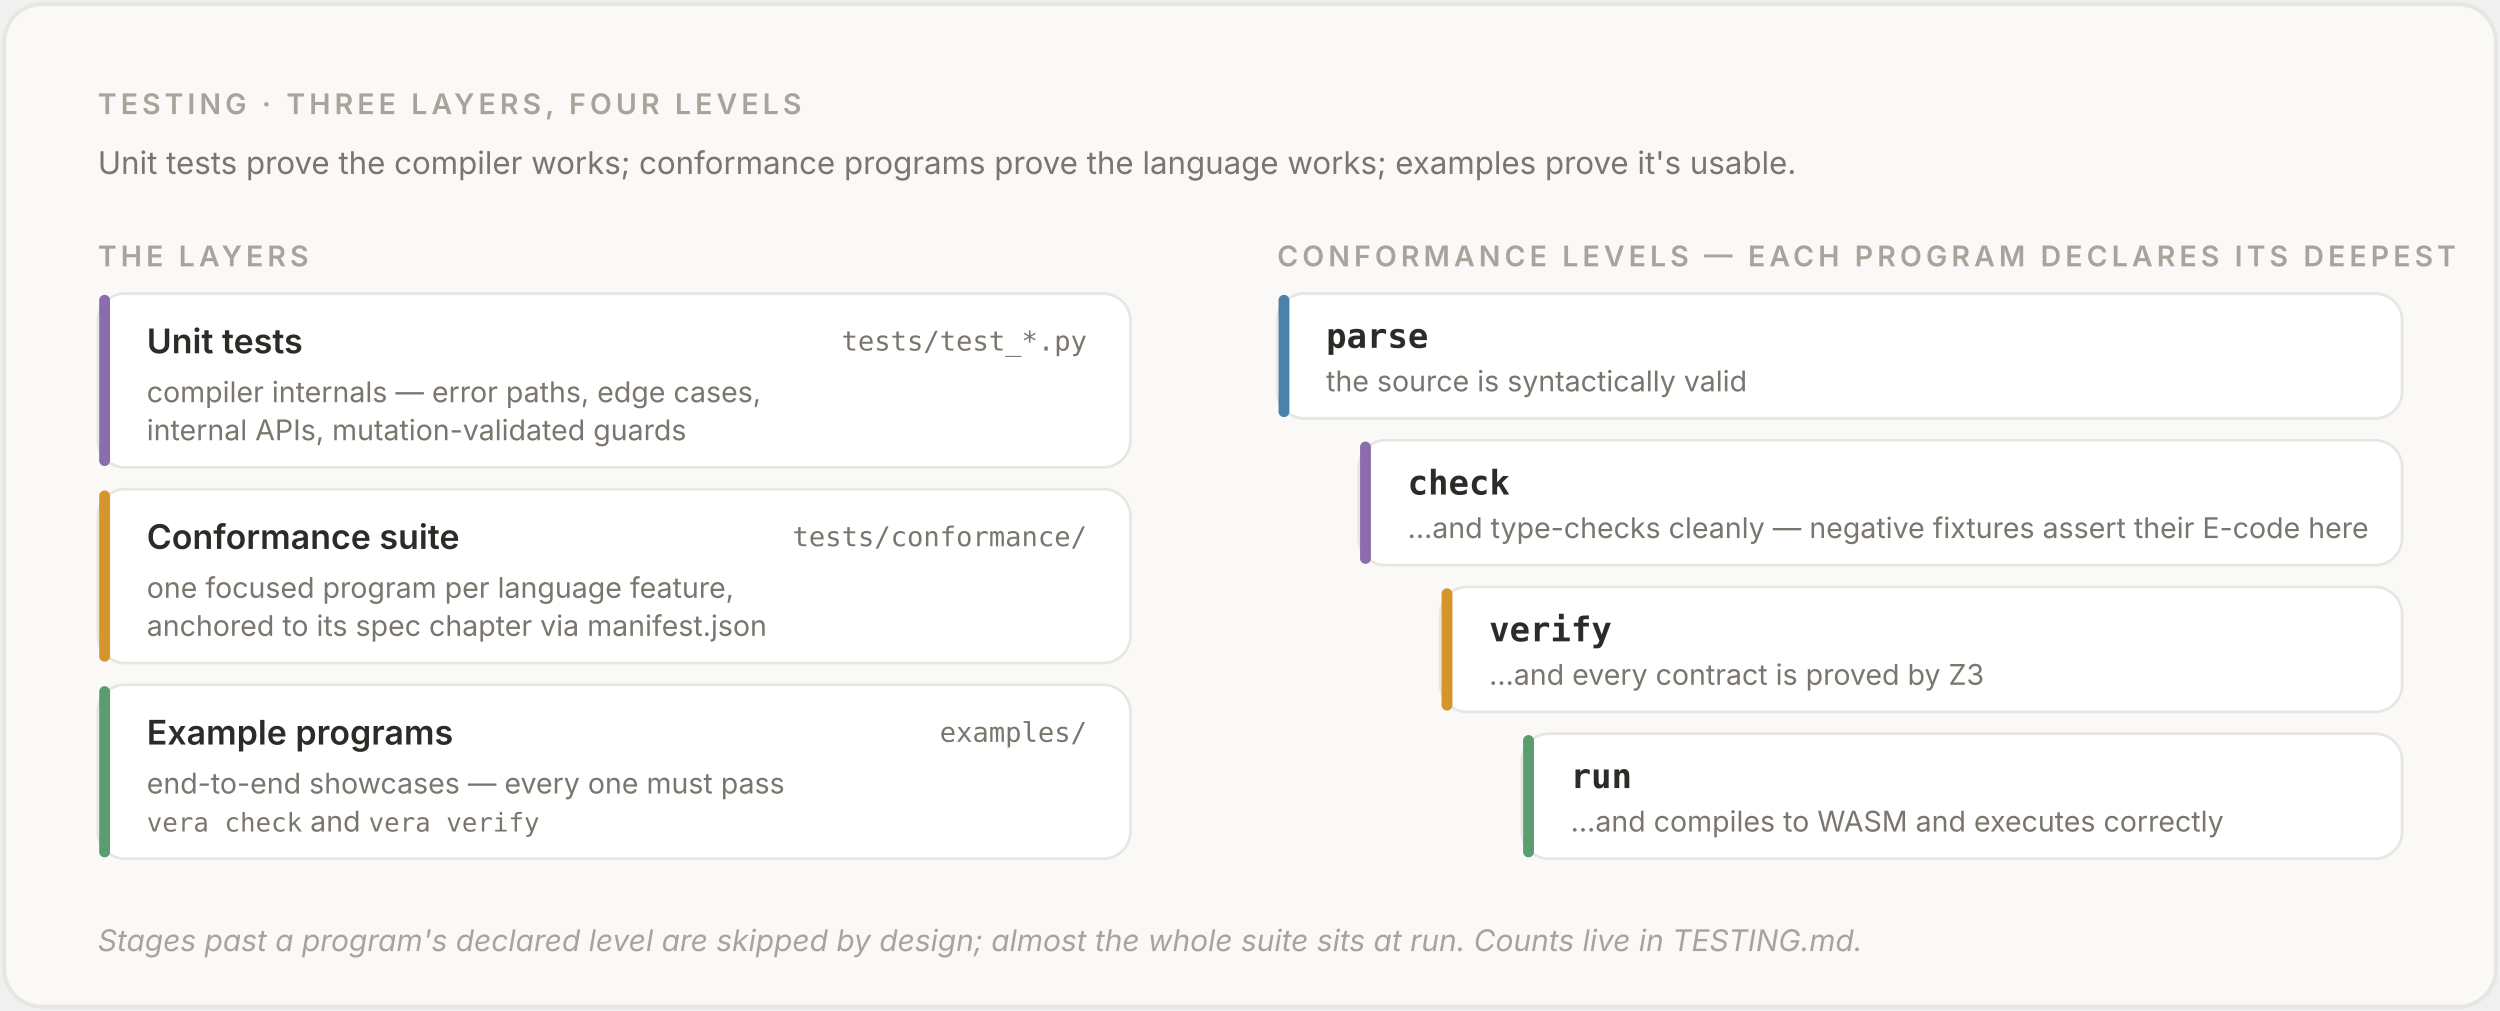
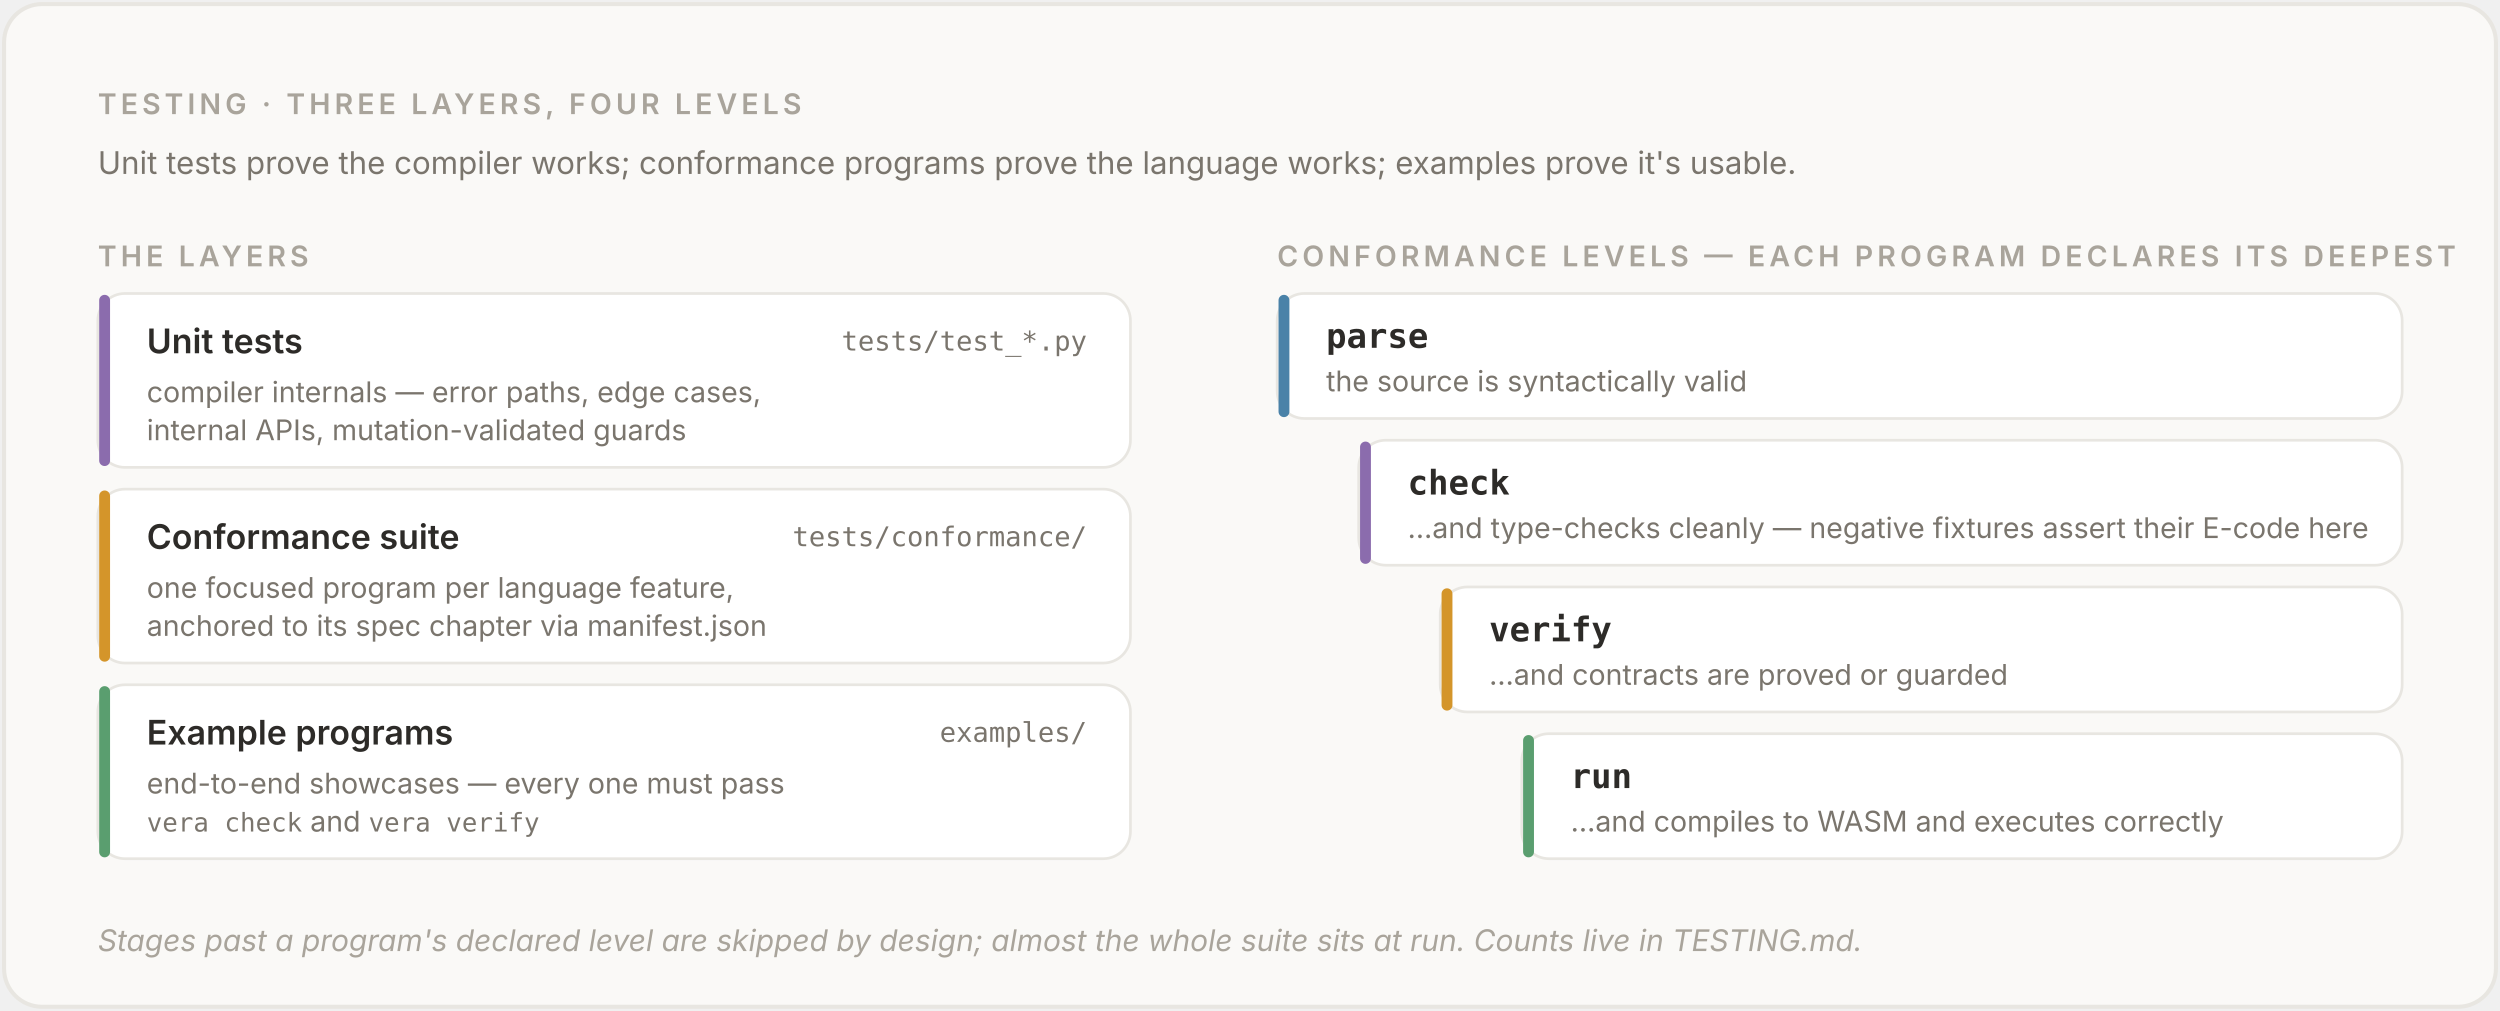
<svg xmlns="http://www.w3.org/2000/svg" width="920" height="372" viewBox="0 0 920 372" role="img" aria-labelledby="title">
  <defs>
    <style>
      .f  { font-family: -apple-system, BlinkMacSystemFont, 'Segoe UI', system-ui, sans-serif; }
      .m  { font-family: 'SF Mono', Menlo, Monaco, Consolas, monospace; }
      .micro { font-size: 10.5px; font-weight: 600; letter-spacing: 1.5px; fill: #a9a49b; }
      .sub { font-size: 11.5px; fill: #7a756d; }
      .card { fill: #ffffff; stroke: #e8e6e1; stroke-width: 1; }
      .t { font-size: 12.5px; font-weight: 600; fill: #2d2b28; }
      .d { font-size: 10.5px; fill: #7a756d; }
      .footi { font-size: 11px; font-style: italic; fill: #a9a49b; }
    </style>
  </defs>
  <rect x="1.5" y="1.5" width="917" height="369" rx="14" fill="#faf9f7" stroke="#e8e6e1" stroke-width="1.5" />
  <text class="f micro" x="36" y="42">TESTING · THREE LAYERS, FOUR LEVELS</text>
  <text class="f sub" x="36" y="64">Unit tests prove the compiler works; conformance programs prove the language works; examples prove it's usable.</text>
  <text class="f micro" x="36" y="98">THE LAYERS</text>
  <g>
    <rect class="card" x="36" y="108" width="380" height="64" rx="10" />
    <rect x="36.5" y="108.5" width="4" height="63" rx="2" fill="#8b6cad" />
    <text class="f t" x="54" y="130">Unit tests</text>
    <text class="m" x="400" y="129" text-anchor="end" font-size="10px" fill="#7a756d">tests/test_*.py</text>
    <text class="f d" x="54" y="148">compiler internals — error paths, edge cases,</text>
    <text class="f d" x="54" y="162">internal APIs, mutation-validated guards</text>
  </g>
  <g>
    <rect class="card" x="36" y="180" width="380" height="64" rx="10" />
    <rect x="36.5" y="180.5" width="4" height="63" rx="2" fill="#d4952a" />
    <text class="f t" x="54" y="202">Conformance suite</text>
    <text class="m" x="400" y="201" text-anchor="end" font-size="10px" fill="#7a756d">tests/conformance/</text>
    <text class="f d" x="54" y="220">one focused program per language feature,</text>
    <text class="f d" x="54" y="234">anchored to its spec chapter via manifest.json</text>
  </g>
  <g>
    <rect class="card" x="36" y="252" width="380" height="64" rx="10" />
    <rect x="36.5" y="252.5" width="4" height="63" rx="2" fill="#5a9e6f" />
    <text class="f t" x="54" y="274">Example programs</text>
    <text class="m" x="400" y="273" text-anchor="end" font-size="10px" fill="#7a756d">examples/</text>
    <text class="f d" x="54" y="292">end-to-end showcases — every one must pass</text>
    <text class="f d" x="54" y="306">
      <tspan class="m" font-size="9.5px">vera check</tspan> and <tspan class="m" font-size="9.5px">vera verify</tspan>
    </text>
  </g>
  <text class="f micro" x="470" y="98">CONFORMANCE LEVELS — EACH PROGRAM DECLARES ITS DEEPEST</text>
  <g>
    <rect class="card" x="470" y="108" width="414" height="46" rx="10" />
    <rect x="470.5" y="108.5" width="4" height="45" rx="2" fill="#4a82a8" />
    <text class="m t" x="488" y="128" font-size="12px">parse</text>
    <text class="f d" x="488" y="144">the source is syntactically valid</text>
  </g>
  <g>
    <rect class="card" x="500" y="162" width="384" height="46" rx="10" />
    <rect x="500.5" y="162.5" width="4" height="45" rx="2" fill="#8b6cad" />
    <text class="m t" x="518" y="182" font-size="12px">check</text>
    <text class="f d" x="518" y="198">…and type-checks cleanly — negative fixtures assert their E-code here</text>
  </g>
  <g>
    <rect class="card" x="530" y="216" width="354" height="46" rx="10" />
    <rect x="530.5" y="216.5" width="4" height="45" rx="2" fill="#d4952a" />
    <text class="m t" x="548" y="236" font-size="12px">verify</text>
-     <text class="f d" x="548" y="252">…and every contract is proved by Z3</text>
+     <text class="f d" x="548" y="252">…and contracts are proved or guarded</text>
  </g>
  <g>
    <rect class="card" x="560" y="270" width="324" height="46" rx="10" />
    <rect x="560.5" y="270.5" width="4" height="45" rx="2" fill="#5a9e6f" />
    <text class="m t" x="578" y="290" font-size="12px">run</text>
    <text class="f d" x="578" y="306">…and compiles to WASM and executes correctly</text>
  </g>
  <text class="f footi" x="36" y="350">Stages past a program's declared level are skipped by design; almost the whole suite sits at run. Counts live in TESTING.md.</text>
</svg>
